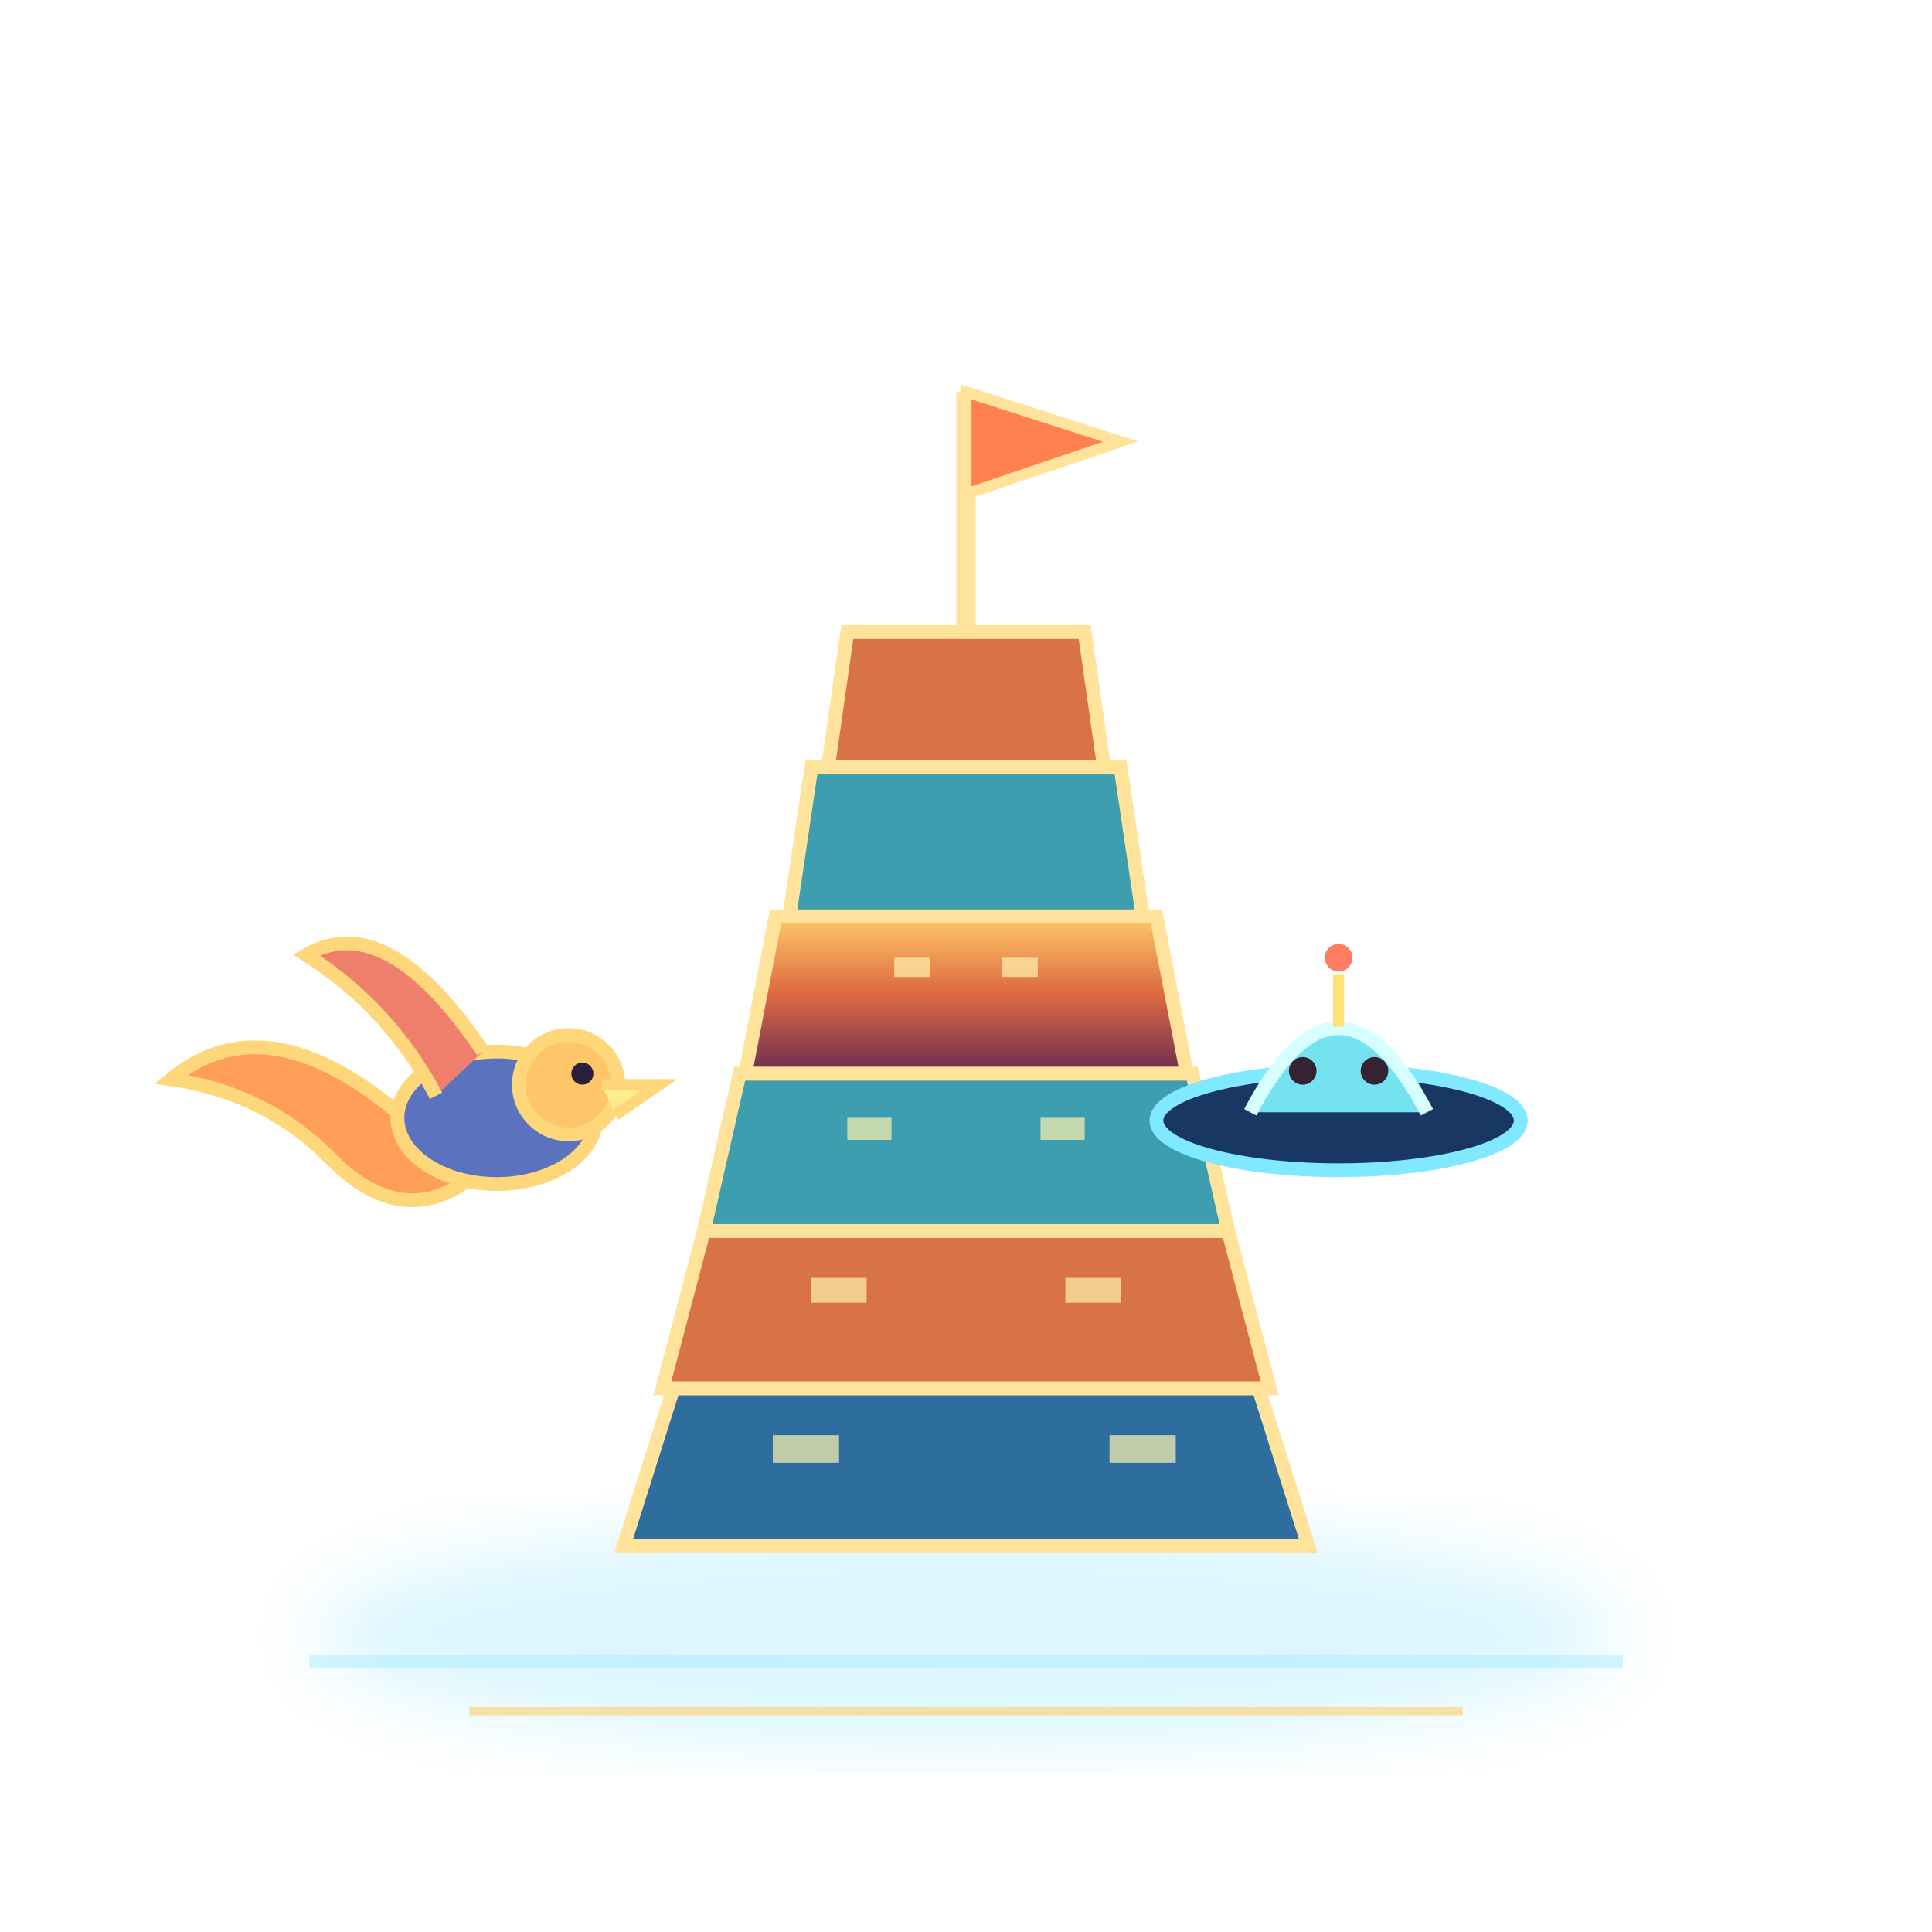
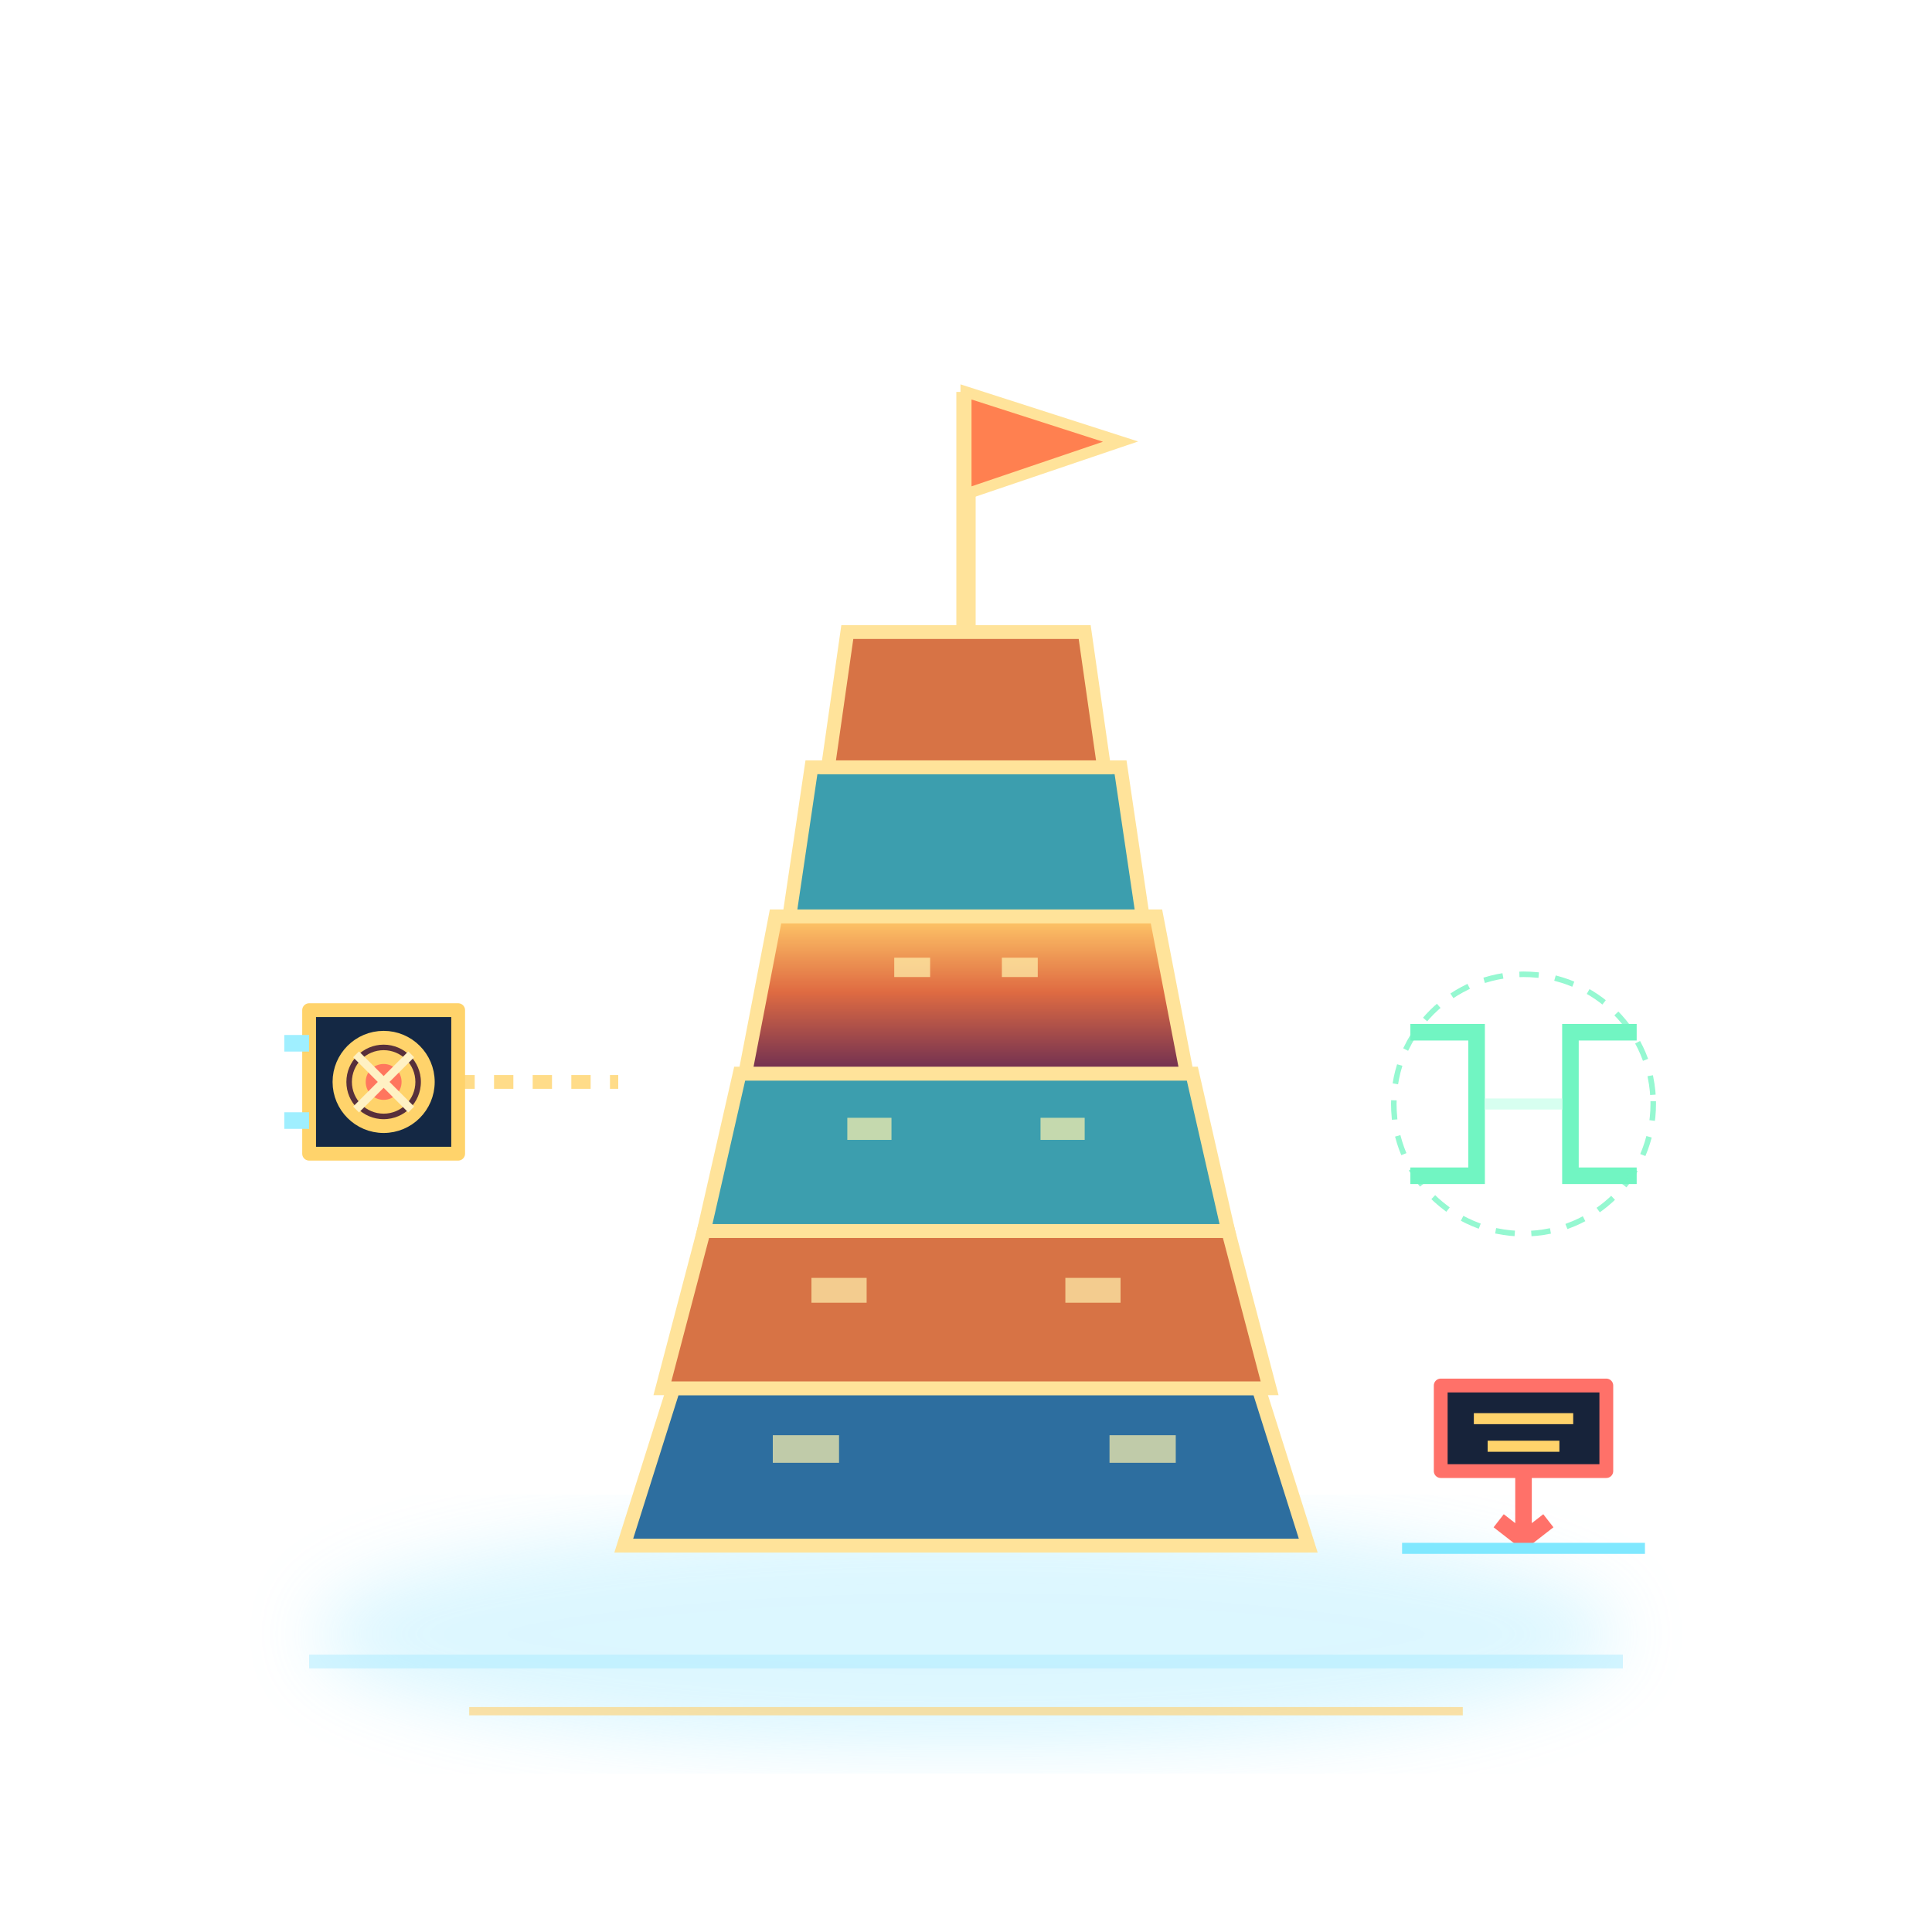
<svg xmlns="http://www.w3.org/2000/svg" viewBox="0 0 700 700">
  <defs>
    <linearGradient id="tower" x2="0" y2="1">
      <stop stop-color="#ffc969" />
      <stop offset=".48" stop-color="#df6b42" />
      <stop offset="1" stop-color="#6b2d52" />
    </linearGradient>
    <linearGradient id="metal" x2="1" y2="1">
      <stop stop-color="#6ce6ef" />
      <stop offset="1" stop-color="#2562a8" />
    </linearGradient>
    <filter id="glow">
      <feGaussianBlur stdDeviation="13" />
    </filter>
  </defs>
  <ellipse cx="350" cy="592" rx="236" ry="42" fill="#60d9ff" opacity=".22" filter="url(#glow)" />
  <path d="M112 602h476" stroke="#a7eaff" stroke-width="5" opacity=".48" />
  <path d="M170 620h360" stroke="#ffcf6b" stroke-width="3" opacity=".6" />
  <g stroke="#ffe39a" stroke-width="5">
    <path d="M226 560h248l-18-57H244z" fill="#2d6e9f" />
    <path d="M240 503h220l-15-57H255z" fill="#d77345" />
    <path d="M255 446h190l-13-57H268z" fill="#3c9eae" />
    <path d="M270 389h160l-11-57H281z" fill="url(#tower)" />
    <path d="M286 332h128l-8-54H294z" fill="#3c9eae" />
    <path d="M300 278h100l-7-49H307z" fill="#d77345" />
  </g>
  <g fill="#fff2ae" opacity=".7">
    <rect x="280" y="520" width="24" height="10" />
    <rect x="402" y="520" width="24" height="10" />
    <rect x="294" y="463" width="20" height="9" />
    <rect x="386" y="463" width="20" height="9" />
    <rect x="307" y="405" width="16" height="8" />
    <rect x="377" y="405" width="16" height="8" />
    <rect x="324" y="347" width="13" height="7" />
    <rect x="363" y="347" width="13" height="7" />
  </g>
  <path d="M350 230V142" stroke="#ffe39a" stroke-width="7" />
  <path d="m350 142 56 18-56 19z" fill="#ff8050" stroke="#ffe39a" stroke-width="4" />
-   <g transform="translate(485 370)">
-     <ellipse cx="0" cy="36" rx="66" ry="18" fill="#183762" stroke="#80e8ff" stroke-width="5" />
-     <path d="M-32 33q32-61 64 0" fill="#75e2ef" stroke="#d8ffff" stroke-width="5" />
-     <circle cx="-13" cy="18" r="5" fill="#352332" />
-     <circle cx="13" cy="18" r="5" fill="#352332" />
-     <path d="M0 2v-19" stroke="#ffe17c" stroke-width="4" />
-     <circle cy="-23" r="5" fill="#ff7b62" />
+   <g transform="translate(142 392)" stroke="#ffd36b" stroke-width="5" stroke-linejoin="round">
+     <path d="M23 0H82" stroke-dasharray="7 7" opacity=".8" />
+     <path d="M-30-26h54v52h-54z" rx="5" fill="#142844" />
+     <circle cx="-3" cy="0" r="16" fill="#572f3b" />
+     <circle cx="-3" cy="0" r="9" fill="#ff765e" />
+     <path d="M-13-10l20 20m0-20l-20 20" stroke="#fff1c4" stroke-width="3" />
+     <path d="M-39-14h9m-9 28h9" stroke="#9fefff" stroke-width="6" />
  </g>
-   <g transform="translate(180 380)">
-     <path d="M-36 23q-48-40-82-12 34 5 57 28 28 29 55 5z" fill="#ff9e58" stroke="#ffd77b" stroke-width="5" />
-     <ellipse cx="0" cy="25" rx="36" ry="24" fill="#5b72bf" stroke="#ffd77b" stroke-width="5" />
-     <circle cx="26" cy="13" r="18" fill="#ffc569" stroke="#ffd77b" stroke-width="5" />
-     <path d="M38 13h21l-16 11" fill="#ffec90" stroke="#ffd77b" stroke-width="4" />
-     <circle cx="31" cy="9" r="4" fill="#29203b" />
-     <path d="M-5 1q-35-52-64-35 30 19 47 51" fill="#ef7f6d" stroke="#ffd77b" stroke-width="5" />
+   <g transform="translate(552 400)" fill="none" stroke="#71f5c2" stroke-width="6" stroke-linecap="square">
+     <path d="M-38-26h21v52h-21M38-26H17v52h21" />
+     <path d="M-12 0h24" stroke="#d7fff0" stroke-width="4" />
+     <circle r="47" stroke="#71f5c2" stroke-width="2" stroke-dasharray="5 8" opacity=".75" />
+   </g>
+   <g transform="translate(552 526)" stroke="#ff7169" stroke-width="5" stroke-linejoin="round">
+     <path d="M-30-24h60v31h-60z" fill="#17233a" />
+     <path d="M-18-12h36M-13-2h26" stroke="#ffd36b" stroke-width="4" />
+     <path d="M0 7v25m-9-7l9 7 9-7" fill="none" stroke="#ff7169" stroke-width="6" />
+     <path d="M-44 35h88" stroke="#80e8ff" stroke-width="4" />
  </g>
</svg>
